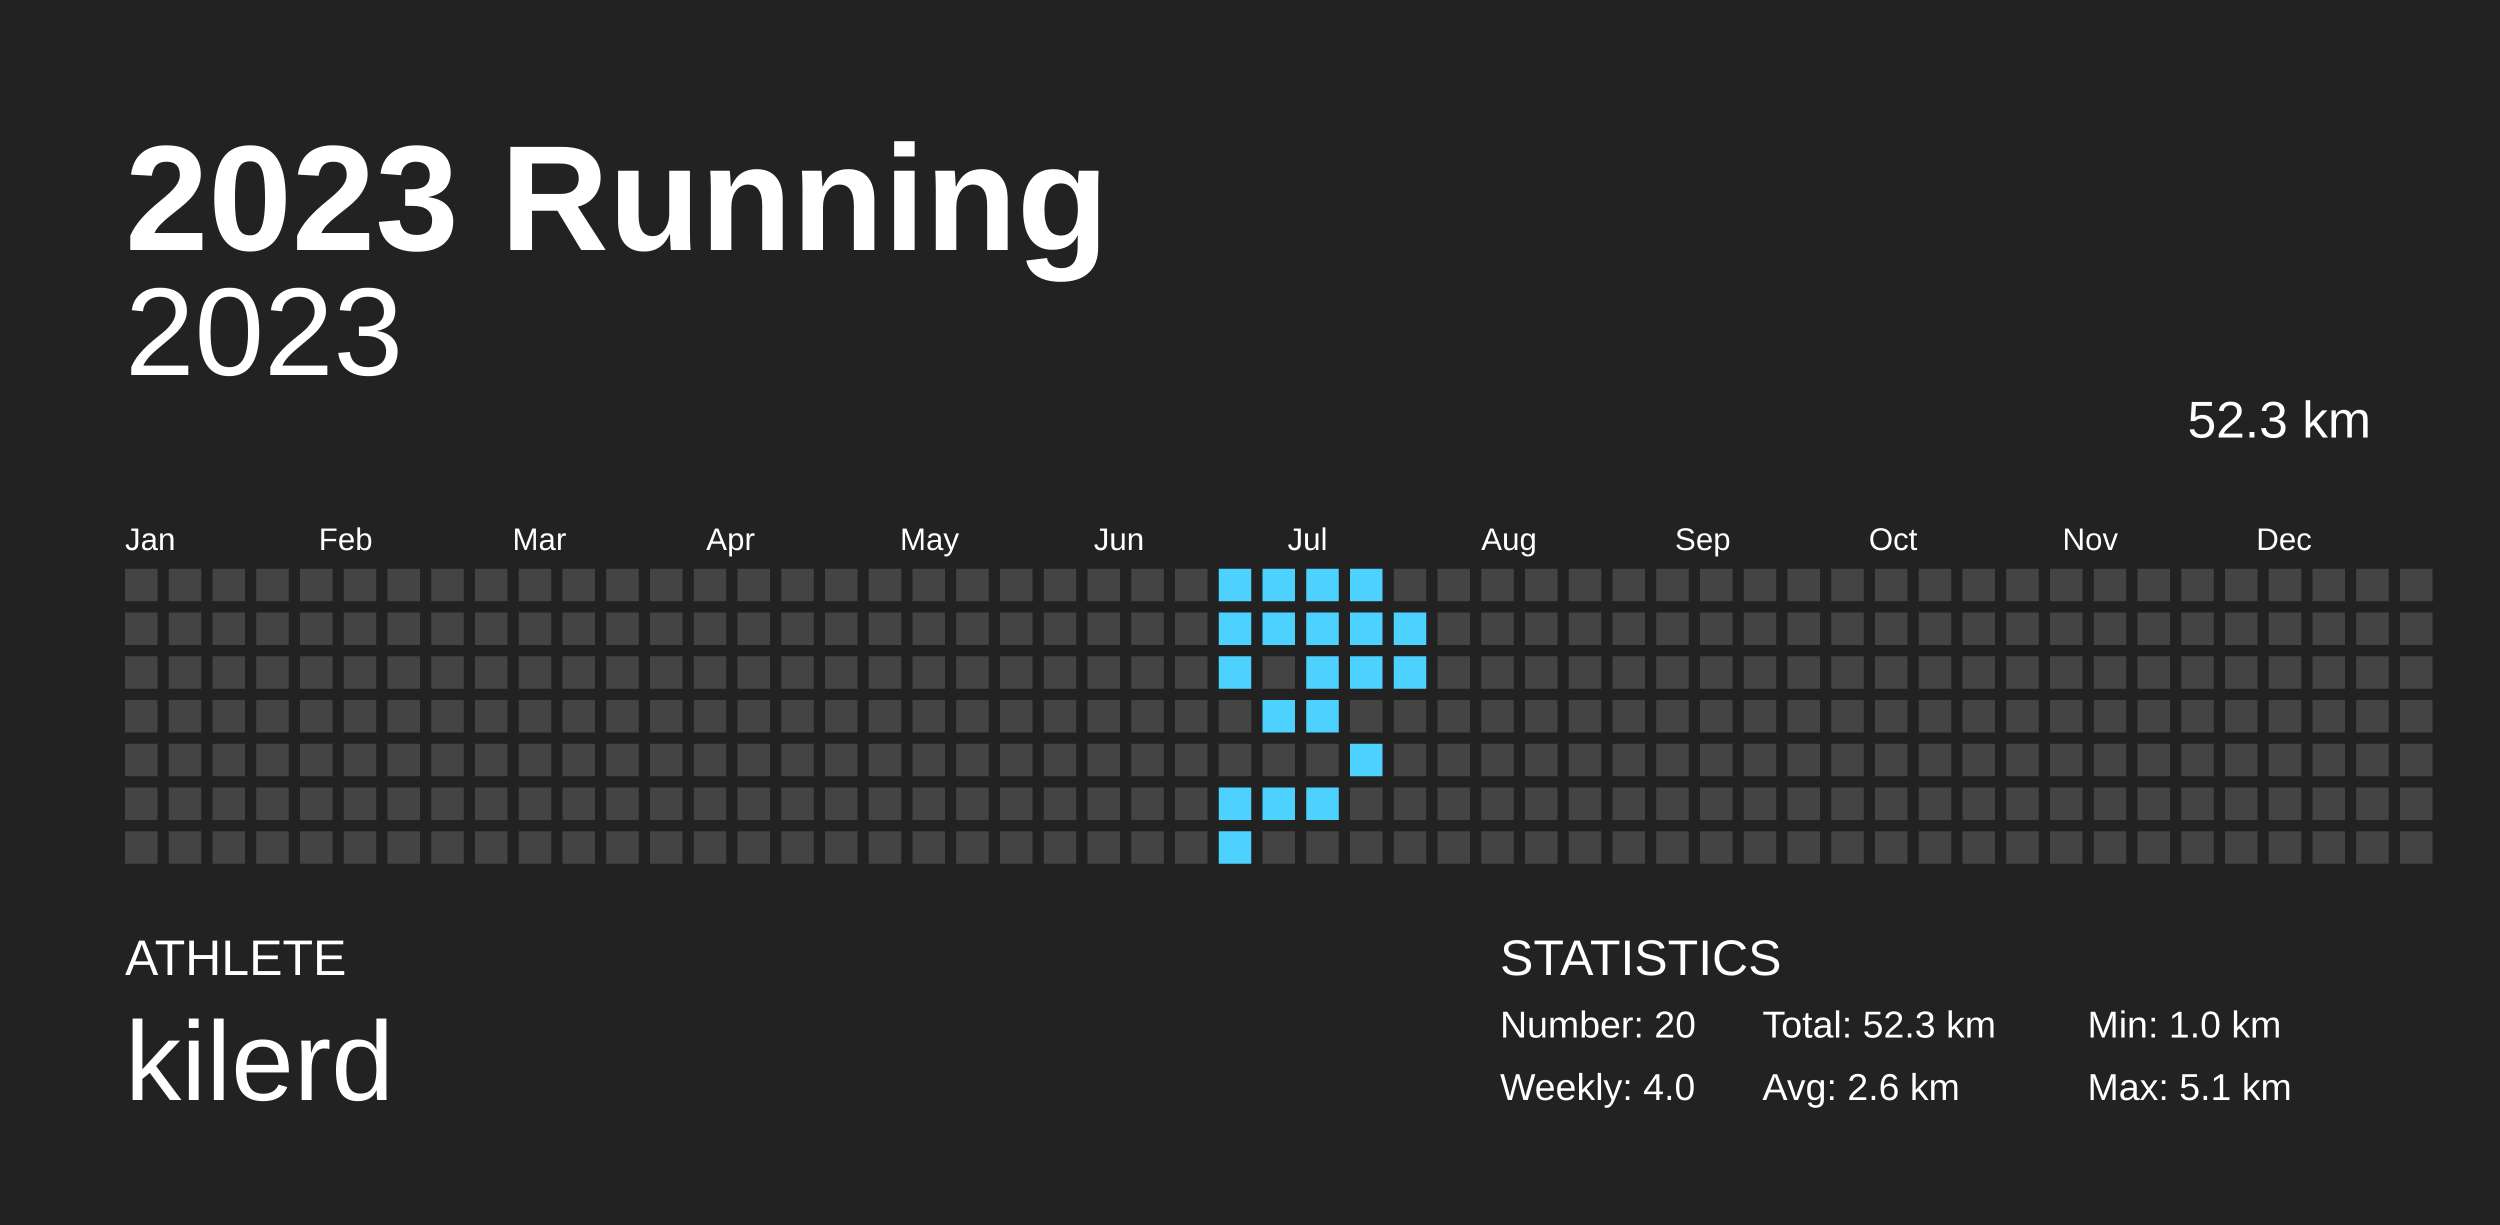
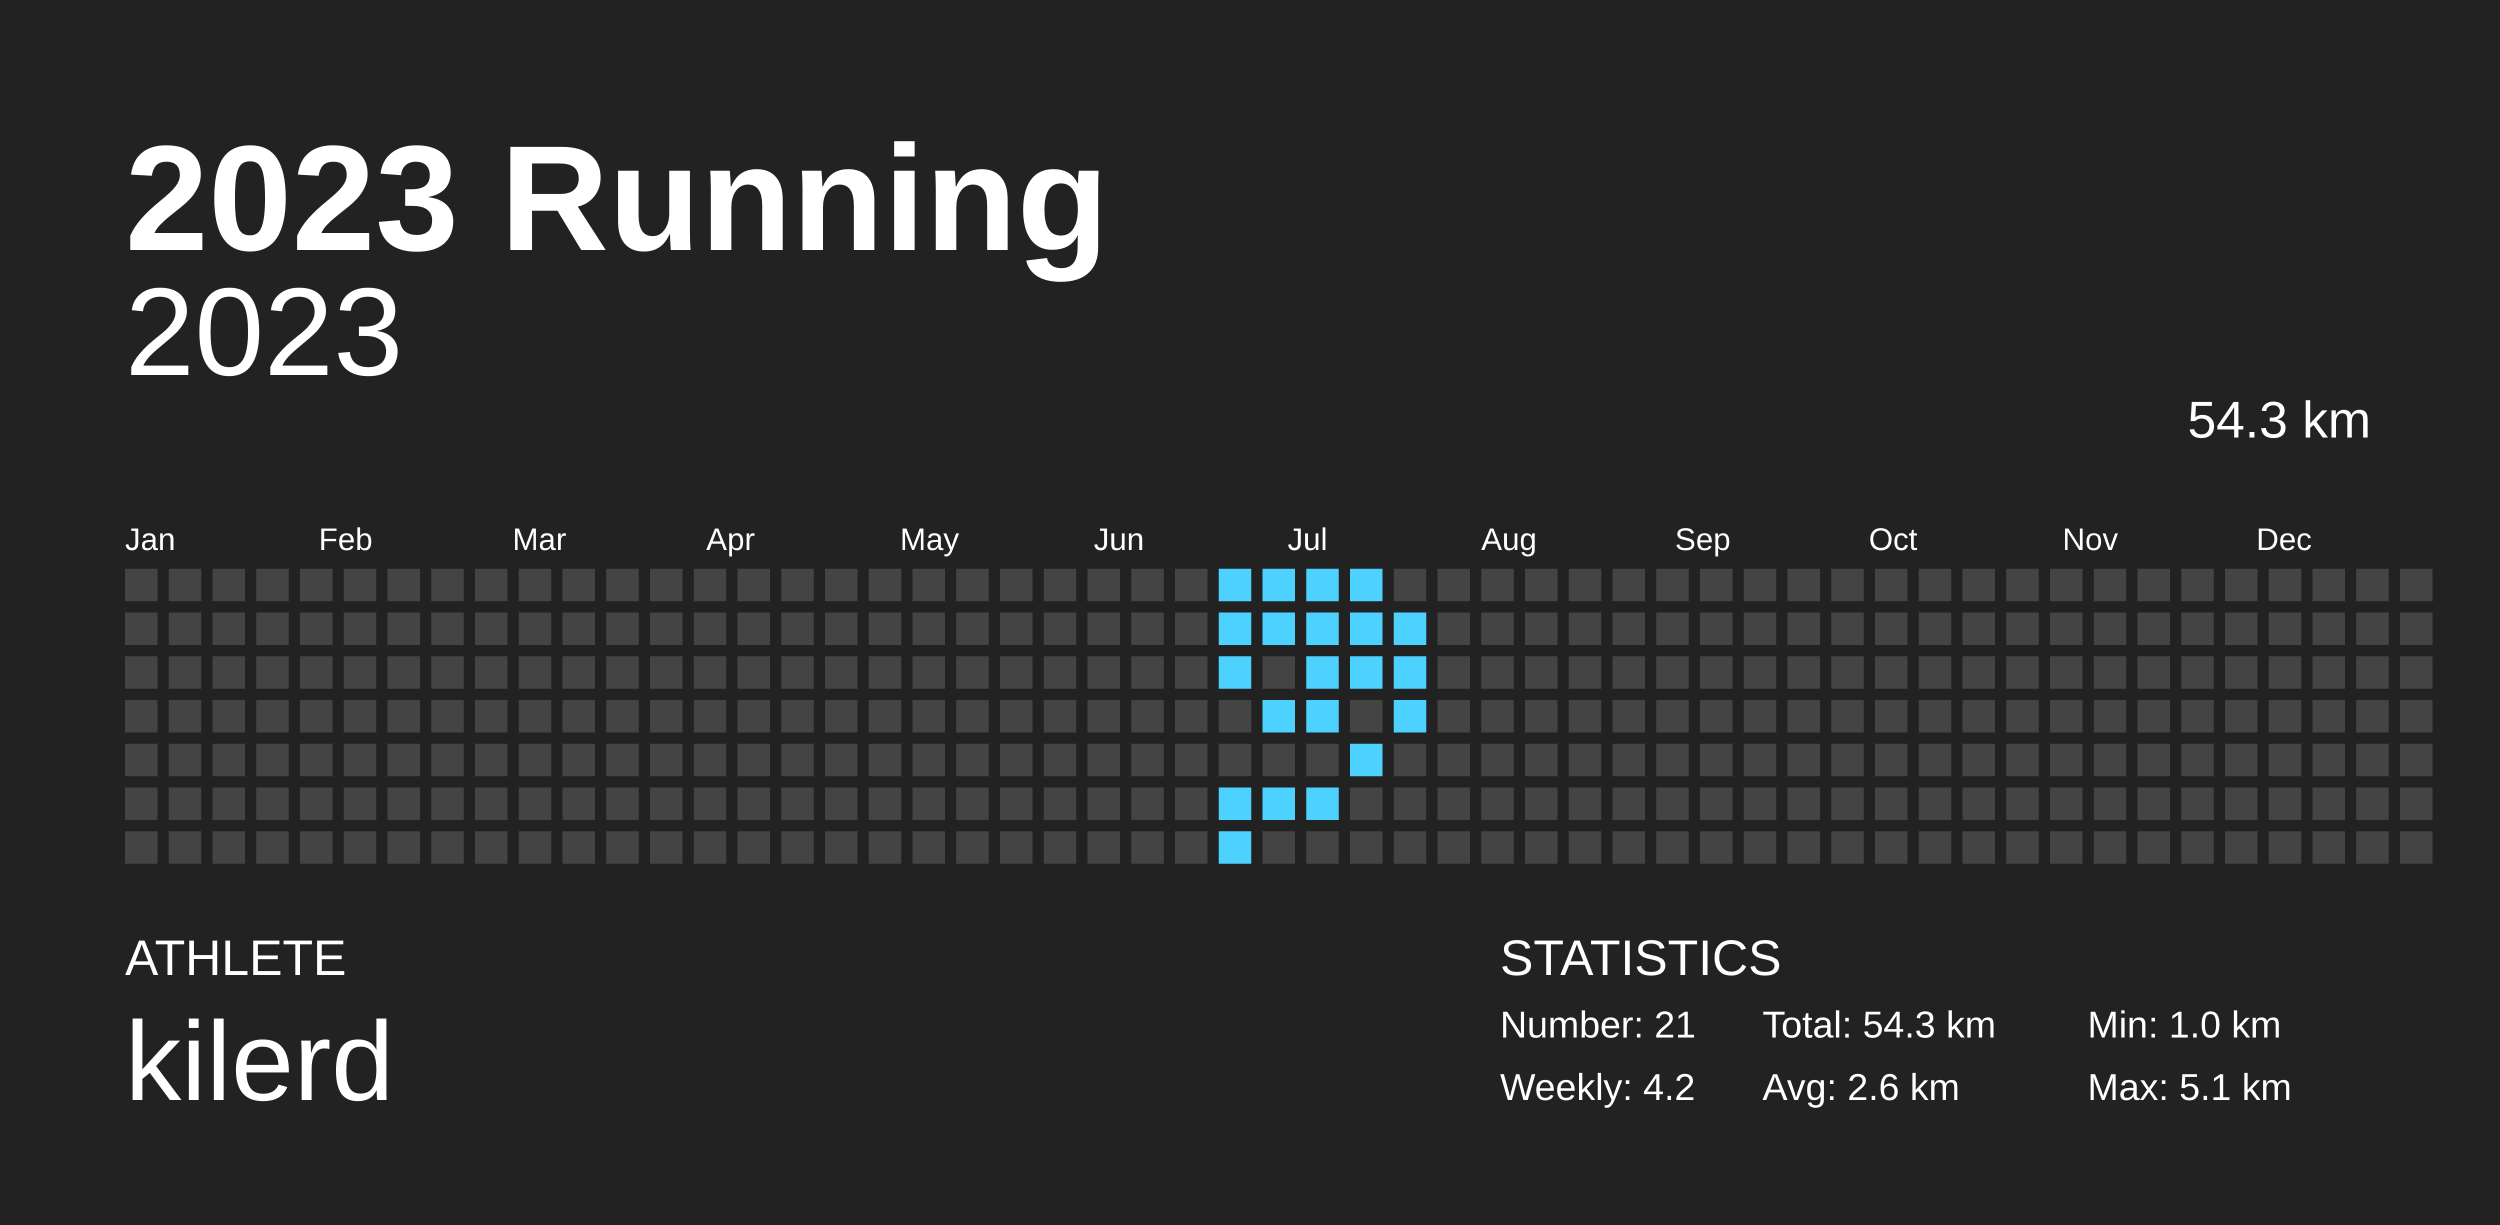
<svg xmlns="http://www.w3.org/2000/svg" baseProfile="full" height="98mm" version="1.1" viewBox="0,0,200,98" width="200mm">
  <defs />
  <rect fill="#222222" height="98" width="200" x="0" y="0" />
  <text fill="#FFFFFF" style="font-size:12px; font-family:Arial; font-weight:bold;" x="10" y="20">2023 Running</text>
  <text fill="#FFFFFF" style="font-size:4px; font-family:Arial" x="10" y="78">ATHLETE</text>
  <text fill="#FFFFFF" style="font-size:9px; font-family:Arial" x="10" y="88">kilerd</text>
  <text fill="#FFFFFF" style="font-size:4px; font-family:Arial" x="120" y="78">STATISTICS</text>
-   <text fill="#FFFFFF" style="font-size:3px; font-family:Arial" x="120" y="83">Number: 20</text>
-   <text fill="#FFFFFF" style="font-size:3px; font-family:Arial" x="120" y="88">Weekly: 4.0</text>
-   <text fill="#FFFFFF" style="font-size:3px; font-family:Arial" x="141" y="83">Total: 52.3 km</text>
+   <text fill="#FFFFFF" style="font-size:3px; font-family:Arial" x="120" y="83">Number: 21</text>
+   <text fill="#FFFFFF" style="font-size:3px; font-family:Arial" x="120" y="88">Weekly: 4.2</text>
+   <text fill="#FFFFFF" style="font-size:3px; font-family:Arial" x="141" y="83">Total: 54.3 km</text>
  <text fill="#FFFFFF" style="font-size:3px; font-family:Arial" x="141" y="88">Avg: 2.6 km</text>
  <text fill="#FFFFFF" style="font-size:3px; font-family:Arial" x="167" y="83">Min: 1.0 km</text>
  <text fill="#FFFFFF" style="font-size:3px; font-family:Arial" x="167" y="88">Max: 5.1 km</text>
  <text alignment-baseline="hanging" fill="#FFFFFF" style="font-size:10.0px; font-family:Arial;" x="10" y="30">2023</text>
-   <text alignment-baseline="hanging" fill="#FFFFFF" style="font-size:4.125px; font-family:Arial;" x="175" y="35">52.3 km</text>
+   <text alignment-baseline="hanging" fill="#FFFFFF" style="font-size:4.125px; font-family:Arial;" x="175" y="35">54.3 km</text>
  <text fill="#FFFFFF" style="font-size:2.5px; font-family:Arial" x="10.0" y="44">Jan</text>
  <text fill="#FFFFFF" style="font-size:2.5px; font-family:Arial" x="25.5" y="44">Feb</text>
  <text fill="#FFFFFF" style="font-size:2.5px; font-family:Arial" x="41.0" y="44">Mar</text>
  <text fill="#FFFFFF" style="font-size:2.5px; font-family:Arial" x="56.5" y="44">Apr</text>
  <text fill="#FFFFFF" style="font-size:2.5px; font-family:Arial" x="72.0" y="44">May</text>
  <text fill="#FFFFFF" style="font-size:2.5px; font-family:Arial" x="87.5" y="44">Jun</text>
  <text fill="#FFFFFF" style="font-size:2.5px; font-family:Arial" x="103.0" y="44">Jul</text>
  <text fill="#FFFFFF" style="font-size:2.5px; font-family:Arial" x="118.5" y="44">Aug</text>
  <text fill="#FFFFFF" style="font-size:2.5px; font-family:Arial" x="134.0" y="44">Sep</text>
  <text fill="#FFFFFF" style="font-size:2.5px; font-family:Arial" x="149.5" y="44">Oct</text>
  <text fill="#FFFFFF" style="font-size:2.5px; font-family:Arial" x="165.0" y="44">Nov</text>
  <text fill="#FFFFFF" style="font-size:2.5px; font-family:Arial" x="180.5" y="44">Dec</text>
  <rect fill="#444444" height="2.6" width="2.6" x="10.0" y="45.5" />
  <rect fill="#444444" height="2.6" width="2.6" x="10.0" y="49.0" />
  <rect fill="#444444" height="2.6" width="2.6" x="10.0" y="52.5" />
  <rect fill="#444444" height="2.6" width="2.6" x="10.0" y="56.0" />
  <rect fill="#444444" height="2.6" width="2.6" x="10.0" y="59.5" />
  <rect fill="#444444" height="2.6" width="2.6" x="10.0" y="63.0" />
  <rect fill="#444444" height="2.6" width="2.6" x="10.0" y="66.5" />
  <rect fill="#444444" height="2.6" width="2.6" x="13.5" y="45.5" />
  <rect fill="#444444" height="2.6" width="2.6" x="13.5" y="49.0" />
  <rect fill="#444444" height="2.6" width="2.6" x="13.5" y="52.5" />
  <rect fill="#444444" height="2.6" width="2.6" x="13.5" y="56.0" />
  <rect fill="#444444" height="2.6" width="2.6" x="13.5" y="59.5" />
  <rect fill="#444444" height="2.6" width="2.6" x="13.5" y="63.0" />
  <rect fill="#444444" height="2.6" width="2.6" x="13.5" y="66.5" />
  <rect fill="#444444" height="2.6" width="2.6" x="17.0" y="45.5" />
  <rect fill="#444444" height="2.6" width="2.6" x="17.0" y="49.0" />
  <rect fill="#444444" height="2.6" width="2.6" x="17.0" y="52.5" />
  <rect fill="#444444" height="2.6" width="2.6" x="17.0" y="56.0" />
  <rect fill="#444444" height="2.6" width="2.6" x="17.0" y="59.5" />
  <rect fill="#444444" height="2.6" width="2.6" x="17.0" y="63.0" />
  <rect fill="#444444" height="2.6" width="2.6" x="17.0" y="66.5" />
  <rect fill="#444444" height="2.6" width="2.6" x="20.5" y="45.5" />
  <rect fill="#444444" height="2.6" width="2.6" x="20.5" y="49.0" />
  <rect fill="#444444" height="2.6" width="2.6" x="20.5" y="52.5" />
  <rect fill="#444444" height="2.6" width="2.6" x="20.5" y="56.0" />
  <rect fill="#444444" height="2.6" width="2.6" x="20.5" y="59.5" />
  <rect fill="#444444" height="2.6" width="2.6" x="20.5" y="63.0" />
  <rect fill="#444444" height="2.6" width="2.6" x="20.5" y="66.5" />
  <rect fill="#444444" height="2.6" width="2.6" x="24.0" y="45.5" />
  <rect fill="#444444" height="2.6" width="2.6" x="24.0" y="49.0" />
  <rect fill="#444444" height="2.6" width="2.6" x="24.0" y="52.5" />
  <rect fill="#444444" height="2.6" width="2.6" x="24.0" y="56.0" />
  <rect fill="#444444" height="2.6" width="2.6" x="24.0" y="59.5" />
  <rect fill="#444444" height="2.6" width="2.6" x="24.0" y="63.0" />
  <rect fill="#444444" height="2.6" width="2.6" x="24.0" y="66.5" />
  <rect fill="#444444" height="2.6" width="2.6" x="27.5" y="45.5" />
  <rect fill="#444444" height="2.6" width="2.6" x="27.5" y="49.0" />
  <rect fill="#444444" height="2.6" width="2.6" x="27.5" y="52.5" />
  <rect fill="#444444" height="2.6" width="2.6" x="27.5" y="56.0" />
  <rect fill="#444444" height="2.6" width="2.6" x="27.5" y="59.5" />
  <rect fill="#444444" height="2.6" width="2.6" x="27.5" y="63.0" />
  <rect fill="#444444" height="2.6" width="2.6" x="27.5" y="66.5" />
  <rect fill="#444444" height="2.6" width="2.6" x="31.0" y="45.5" />
  <rect fill="#444444" height="2.6" width="2.6" x="31.0" y="49.0" />
  <rect fill="#444444" height="2.6" width="2.6" x="31.0" y="52.5" />
  <rect fill="#444444" height="2.6" width="2.6" x="31.0" y="56.0" />
  <rect fill="#444444" height="2.6" width="2.6" x="31.0" y="59.5" />
  <rect fill="#444444" height="2.6" width="2.6" x="31.0" y="63.0" />
  <rect fill="#444444" height="2.6" width="2.6" x="31.0" y="66.5" />
  <rect fill="#444444" height="2.6" width="2.6" x="34.5" y="45.5" />
  <rect fill="#444444" height="2.6" width="2.6" x="34.5" y="49.0" />
  <rect fill="#444444" height="2.6" width="2.6" x="34.5" y="52.5" />
  <rect fill="#444444" height="2.6" width="2.6" x="34.5" y="56.0" />
  <rect fill="#444444" height="2.6" width="2.6" x="34.5" y="59.5" />
  <rect fill="#444444" height="2.6" width="2.6" x="34.5" y="63.0" />
  <rect fill="#444444" height="2.6" width="2.6" x="34.5" y="66.5" />
  <rect fill="#444444" height="2.6" width="2.6" x="38.0" y="45.5" />
  <rect fill="#444444" height="2.6" width="2.6" x="38.0" y="49.0" />
  <rect fill="#444444" height="2.6" width="2.6" x="38.0" y="52.5" />
  <rect fill="#444444" height="2.6" width="2.6" x="38.0" y="56.0" />
  <rect fill="#444444" height="2.6" width="2.6" x="38.0" y="59.5" />
  <rect fill="#444444" height="2.6" width="2.6" x="38.0" y="63.0" />
  <rect fill="#444444" height="2.6" width="2.6" x="38.0" y="66.5" />
  <rect fill="#444444" height="2.6" width="2.6" x="41.5" y="45.5" />
  <rect fill="#444444" height="2.6" width="2.6" x="41.5" y="49.0" />
  <rect fill="#444444" height="2.6" width="2.6" x="41.5" y="52.5" />
  <rect fill="#444444" height="2.6" width="2.6" x="41.5" y="56.0" />
  <rect fill="#444444" height="2.6" width="2.6" x="41.5" y="59.5" />
  <rect fill="#444444" height="2.6" width="2.6" x="41.5" y="63.0" />
  <rect fill="#444444" height="2.6" width="2.6" x="41.5" y="66.5" />
  <rect fill="#444444" height="2.6" width="2.6" x="45.0" y="45.5" />
  <rect fill="#444444" height="2.6" width="2.6" x="45.0" y="49.0" />
  <rect fill="#444444" height="2.6" width="2.6" x="45.0" y="52.5" />
  <rect fill="#444444" height="2.6" width="2.6" x="45.0" y="56.0" />
  <rect fill="#444444" height="2.6" width="2.6" x="45.0" y="59.5" />
  <rect fill="#444444" height="2.6" width="2.6" x="45.0" y="63.0" />
  <rect fill="#444444" height="2.6" width="2.6" x="45.0" y="66.5" />
  <rect fill="#444444" height="2.6" width="2.6" x="48.5" y="45.5" />
  <rect fill="#444444" height="2.6" width="2.6" x="48.5" y="49.0" />
  <rect fill="#444444" height="2.6" width="2.6" x="48.5" y="52.5" />
  <rect fill="#444444" height="2.6" width="2.6" x="48.5" y="56.0" />
  <rect fill="#444444" height="2.6" width="2.6" x="48.5" y="59.5" />
  <rect fill="#444444" height="2.6" width="2.6" x="48.5" y="63.0" />
  <rect fill="#444444" height="2.6" width="2.6" x="48.5" y="66.5" />
  <rect fill="#444444" height="2.6" width="2.6" x="52.0" y="45.5" />
  <rect fill="#444444" height="2.6" width="2.6" x="52.0" y="49.0" />
  <rect fill="#444444" height="2.6" width="2.6" x="52.0" y="52.5" />
  <rect fill="#444444" height="2.6" width="2.6" x="52.0" y="56.0" />
  <rect fill="#444444" height="2.6" width="2.6" x="52.0" y="59.5" />
  <rect fill="#444444" height="2.6" width="2.6" x="52.0" y="63.0" />
  <rect fill="#444444" height="2.6" width="2.6" x="52.0" y="66.5" />
  <rect fill="#444444" height="2.6" width="2.6" x="55.5" y="45.5" />
  <rect fill="#444444" height="2.6" width="2.6" x="55.5" y="49.0" />
  <rect fill="#444444" height="2.6" width="2.6" x="55.5" y="52.5" />
  <rect fill="#444444" height="2.6" width="2.6" x="55.5" y="56.0" />
  <rect fill="#444444" height="2.6" width="2.6" x="55.5" y="59.5" />
  <rect fill="#444444" height="2.6" width="2.6" x="55.5" y="63.0" />
  <rect fill="#444444" height="2.6" width="2.6" x="55.5" y="66.5" />
  <rect fill="#444444" height="2.6" width="2.6" x="59.0" y="45.5" />
  <rect fill="#444444" height="2.6" width="2.6" x="59.0" y="49.0" />
  <rect fill="#444444" height="2.6" width="2.6" x="59.0" y="52.5" />
  <rect fill="#444444" height="2.6" width="2.6" x="59.0" y="56.0" />
  <rect fill="#444444" height="2.6" width="2.6" x="59.0" y="59.5" />
  <rect fill="#444444" height="2.6" width="2.6" x="59.0" y="63.0" />
  <rect fill="#444444" height="2.6" width="2.6" x="59.0" y="66.5" />
  <rect fill="#444444" height="2.6" width="2.6" x="62.5" y="45.5" />
  <rect fill="#444444" height="2.6" width="2.6" x="62.5" y="49.0" />
  <rect fill="#444444" height="2.6" width="2.6" x="62.5" y="52.5" />
  <rect fill="#444444" height="2.6" width="2.6" x="62.5" y="56.0" />
  <rect fill="#444444" height="2.6" width="2.6" x="62.5" y="59.5" />
  <rect fill="#444444" height="2.6" width="2.6" x="62.5" y="63.0" />
  <rect fill="#444444" height="2.6" width="2.6" x="62.5" y="66.5" />
  <rect fill="#444444" height="2.6" width="2.6" x="66.0" y="45.5" />
  <rect fill="#444444" height="2.6" width="2.6" x="66.0" y="49.0" />
  <rect fill="#444444" height="2.6" width="2.6" x="66.0" y="52.5" />
  <rect fill="#444444" height="2.6" width="2.6" x="66.0" y="56.0" />
  <rect fill="#444444" height="2.6" width="2.6" x="66.0" y="59.5" />
  <rect fill="#444444" height="2.6" width="2.6" x="66.0" y="63.0" />
  <rect fill="#444444" height="2.6" width="2.6" x="66.0" y="66.5" />
  <rect fill="#444444" height="2.6" width="2.6" x="69.5" y="45.5" />
  <rect fill="#444444" height="2.6" width="2.6" x="69.5" y="49.0" />
  <rect fill="#444444" height="2.6" width="2.6" x="69.5" y="52.5" />
  <rect fill="#444444" height="2.6" width="2.6" x="69.5" y="56.0" />
  <rect fill="#444444" height="2.6" width="2.6" x="69.5" y="59.5" />
  <rect fill="#444444" height="2.6" width="2.6" x="69.5" y="63.0" />
  <rect fill="#444444" height="2.6" width="2.6" x="69.5" y="66.5" />
  <rect fill="#444444" height="2.6" width="2.6" x="73.0" y="45.5" />
  <rect fill="#444444" height="2.6" width="2.6" x="73.0" y="49.0" />
  <rect fill="#444444" height="2.6" width="2.6" x="73.0" y="52.5" />
  <rect fill="#444444" height="2.6" width="2.6" x="73.0" y="56.0" />
  <rect fill="#444444" height="2.6" width="2.6" x="73.0" y="59.5" />
  <rect fill="#444444" height="2.6" width="2.6" x="73.0" y="63.0" />
  <rect fill="#444444" height="2.6" width="2.6" x="73.0" y="66.5" />
  <rect fill="#444444" height="2.6" width="2.6" x="76.5" y="45.5" />
  <rect fill="#444444" height="2.6" width="2.6" x="76.5" y="49.0" />
  <rect fill="#444444" height="2.6" width="2.6" x="76.5" y="52.5" />
  <rect fill="#444444" height="2.6" width="2.6" x="76.5" y="56.0" />
  <rect fill="#444444" height="2.6" width="2.6" x="76.5" y="59.5" />
  <rect fill="#444444" height="2.6" width="2.6" x="76.5" y="63.0" />
  <rect fill="#444444" height="2.6" width="2.6" x="76.5" y="66.5" />
  <rect fill="#444444" height="2.6" width="2.6" x="80.0" y="45.5" />
  <rect fill="#444444" height="2.6" width="2.6" x="80.0" y="49.0" />
  <rect fill="#444444" height="2.6" width="2.6" x="80.0" y="52.5" />
  <rect fill="#444444" height="2.6" width="2.6" x="80.0" y="56.0" />
  <rect fill="#444444" height="2.6" width="2.6" x="80.0" y="59.5" />
  <rect fill="#444444" height="2.6" width="2.6" x="80.0" y="63.0" />
  <rect fill="#444444" height="2.6" width="2.6" x="80.0" y="66.5" />
  <rect fill="#444444" height="2.6" width="2.6" x="83.5" y="45.5" />
  <rect fill="#444444" height="2.6" width="2.6" x="83.5" y="49.0" />
  <rect fill="#444444" height="2.6" width="2.6" x="83.5" y="52.5" />
  <rect fill="#444444" height="2.6" width="2.6" x="83.5" y="56.0" />
  <rect fill="#444444" height="2.6" width="2.6" x="83.5" y="59.5" />
  <rect fill="#444444" height="2.6" width="2.6" x="83.5" y="63.0" />
  <rect fill="#444444" height="2.6" width="2.6" x="83.5" y="66.5" />
  <rect fill="#444444" height="2.6" width="2.6" x="87.0" y="45.5" />
  <rect fill="#444444" height="2.6" width="2.6" x="87.0" y="49.0" />
  <rect fill="#444444" height="2.6" width="2.6" x="87.0" y="52.5" />
  <rect fill="#444444" height="2.6" width="2.6" x="87.0" y="56.0" />
  <rect fill="#444444" height="2.6" width="2.6" x="87.0" y="59.5" />
  <rect fill="#444444" height="2.6" width="2.6" x="87.0" y="63.0" />
  <rect fill="#444444" height="2.6" width="2.6" x="87.0" y="66.5" />
  <rect fill="#444444" height="2.6" width="2.6" x="90.5" y="45.5" />
  <rect fill="#444444" height="2.6" width="2.6" x="90.5" y="49.0" />
  <rect fill="#444444" height="2.6" width="2.6" x="90.5" y="52.5" />
  <rect fill="#444444" height="2.6" width="2.6" x="90.5" y="56.0" />
  <rect fill="#444444" height="2.6" width="2.6" x="90.5" y="59.5" />
  <rect fill="#444444" height="2.6" width="2.6" x="90.5" y="63.0" />
  <rect fill="#444444" height="2.6" width="2.6" x="90.5" y="66.5" />
  <rect fill="#444444" height="2.6" width="2.6" x="94.0" y="45.5" />
  <rect fill="#444444" height="2.6" width="2.6" x="94.0" y="49.0" />
  <rect fill="#444444" height="2.6" width="2.6" x="94.0" y="52.5" />
  <rect fill="#444444" height="2.6" width="2.6" x="94.0" y="56.0" />
  <rect fill="#444444" height="2.6" width="2.6" x="94.0" y="59.5" />
  <rect fill="#444444" height="2.6" width="2.6" x="94.0" y="63.0" />
  <rect fill="#444444" height="2.6" width="2.6" x="94.0" y="66.5" />
  <rect fill="#4dd2ff" height="2.6" width="2.6" x="97.5" y="45.5" />
  <rect fill="#4dd2ff" height="2.6" width="2.6" x="97.5" y="49.0" />
  <rect fill="#4dd2ff" height="2.6" width="2.6" x="97.5" y="52.5" />
  <rect fill="#444444" height="2.6" width="2.6" x="97.5" y="56.0" />
  <rect fill="#444444" height="2.6" width="2.6" x="97.5" y="59.5" />
  <rect fill="#4dd2ff" height="2.6" width="2.6" x="97.5" y="63.0" />
  <rect fill="#4dd2ff" height="2.6" width="2.6" x="97.5" y="66.5" />
  <rect fill="#4dd2ff" height="2.6" width="2.6" x="101.0" y="45.5" />
  <rect fill="#4dd2ff" height="2.6" width="2.6" x="101.0" y="49.0" />
  <rect fill="#444444" height="2.6" width="2.6" x="101.0" y="52.5" />
  <rect fill="#4dd2ff" height="2.6" width="2.6" x="101.0" y="56.0" />
  <rect fill="#444444" height="2.6" width="2.6" x="101.0" y="59.5" />
  <rect fill="#4dd2ff" height="2.6" width="2.6" x="101.0" y="63.0" />
  <rect fill="#444444" height="2.6" width="2.6" x="101.0" y="66.5" />
  <rect fill="#4dd2ff" height="2.6" width="2.6" x="104.5" y="45.5" />
  <rect fill="#4dd2ff" height="2.6" width="2.6" x="104.5" y="49.0" />
  <rect fill="#4dd2ff" height="2.6" width="2.6" x="104.5" y="52.5" />
  <rect fill="#4dd2ff" height="2.6" width="2.6" x="104.5" y="56.0" />
  <rect fill="#444444" height="2.6" width="2.6" x="104.5" y="59.5" />
  <rect fill="#4dd2ff" height="2.6" width="2.6" x="104.5" y="63.0" />
  <rect fill="#444444" height="2.6" width="2.6" x="104.5" y="66.5" />
  <rect fill="#4dd2ff" height="2.6" width="2.6" x="108.0" y="45.5" />
  <rect fill="#4dd2ff" height="2.6" width="2.6" x="108.0" y="49.0" />
  <rect fill="#4dd2ff" height="2.6" width="2.6" x="108.0" y="52.5" />
  <rect fill="#444444" height="2.6" width="2.6" x="108.0" y="56.0" />
  <rect fill="#4dd2ff" height="2.6" width="2.6" x="108.0" y="59.5" />
  <rect fill="#444444" height="2.6" width="2.6" x="108.0" y="63.0" />
  <rect fill="#444444" height="2.6" width="2.6" x="108.0" y="66.5" />
  <rect fill="#444444" height="2.6" width="2.6" x="111.5" y="45.5" />
  <rect fill="#4dd2ff" height="2.6" width="2.6" x="111.5" y="49.0" />
  <rect fill="#4dd2ff" height="2.6" width="2.6" x="111.5" y="52.5" />
-   <rect fill="#444444" height="2.6" width="2.6" x="111.5" y="56.0" />
+   <rect fill="#4dd2ff" height="2.6" width="2.6" x="111.5" y="56.0" />
  <rect fill="#444444" height="2.6" width="2.6" x="111.5" y="59.5" />
  <rect fill="#444444" height="2.6" width="2.6" x="111.5" y="63.0" />
  <rect fill="#444444" height="2.6" width="2.6" x="111.5" y="66.5" />
  <rect fill="#444444" height="2.6" width="2.6" x="115.0" y="45.5" />
  <rect fill="#444444" height="2.6" width="2.6" x="115.0" y="49.0" />
  <rect fill="#444444" height="2.6" width="2.6" x="115.0" y="52.5" />
  <rect fill="#444444" height="2.6" width="2.6" x="115.0" y="56.0" />
  <rect fill="#444444" height="2.6" width="2.6" x="115.0" y="59.5" />
  <rect fill="#444444" height="2.6" width="2.6" x="115.0" y="63.0" />
  <rect fill="#444444" height="2.6" width="2.6" x="115.0" y="66.5" />
  <rect fill="#444444" height="2.6" width="2.6" x="118.5" y="45.5" />
  <rect fill="#444444" height="2.6" width="2.6" x="118.5" y="49.0" />
  <rect fill="#444444" height="2.6" width="2.6" x="118.5" y="52.5" />
  <rect fill="#444444" height="2.6" width="2.6" x="118.5" y="56.0" />
  <rect fill="#444444" height="2.6" width="2.6" x="118.5" y="59.5" />
  <rect fill="#444444" height="2.6" width="2.6" x="118.5" y="63.0" />
  <rect fill="#444444" height="2.6" width="2.6" x="118.5" y="66.5" />
  <rect fill="#444444" height="2.6" width="2.6" x="122.0" y="45.5" />
  <rect fill="#444444" height="2.6" width="2.6" x="122.0" y="49.0" />
  <rect fill="#444444" height="2.6" width="2.6" x="122.0" y="52.5" />
  <rect fill="#444444" height="2.6" width="2.6" x="122.0" y="56.0" />
  <rect fill="#444444" height="2.6" width="2.6" x="122.0" y="59.5" />
  <rect fill="#444444" height="2.6" width="2.6" x="122.0" y="63.0" />
  <rect fill="#444444" height="2.6" width="2.6" x="122.0" y="66.5" />
  <rect fill="#444444" height="2.6" width="2.6" x="125.5" y="45.5" />
  <rect fill="#444444" height="2.6" width="2.6" x="125.5" y="49.0" />
  <rect fill="#444444" height="2.6" width="2.6" x="125.5" y="52.5" />
  <rect fill="#444444" height="2.6" width="2.6" x="125.5" y="56.0" />
  <rect fill="#444444" height="2.6" width="2.6" x="125.5" y="59.5" />
  <rect fill="#444444" height="2.6" width="2.6" x="125.5" y="63.0" />
  <rect fill="#444444" height="2.6" width="2.6" x="125.5" y="66.5" />
  <rect fill="#444444" height="2.6" width="2.6" x="129.0" y="45.5" />
  <rect fill="#444444" height="2.6" width="2.6" x="129.0" y="49.0" />
  <rect fill="#444444" height="2.6" width="2.6" x="129.0" y="52.5" />
  <rect fill="#444444" height="2.6" width="2.6" x="129.0" y="56.0" />
  <rect fill="#444444" height="2.6" width="2.6" x="129.0" y="59.5" />
  <rect fill="#444444" height="2.6" width="2.6" x="129.0" y="63.0" />
  <rect fill="#444444" height="2.6" width="2.6" x="129.0" y="66.5" />
  <rect fill="#444444" height="2.6" width="2.6" x="132.5" y="45.5" />
  <rect fill="#444444" height="2.6" width="2.6" x="132.5" y="49.0" />
  <rect fill="#444444" height="2.6" width="2.6" x="132.5" y="52.5" />
  <rect fill="#444444" height="2.6" width="2.6" x="132.5" y="56.0" />
  <rect fill="#444444" height="2.6" width="2.6" x="132.5" y="59.5" />
  <rect fill="#444444" height="2.6" width="2.6" x="132.5" y="63.0" />
  <rect fill="#444444" height="2.6" width="2.6" x="132.5" y="66.5" />
  <rect fill="#444444" height="2.6" width="2.6" x="136.0" y="45.5" />
  <rect fill="#444444" height="2.6" width="2.6" x="136.0" y="49.0" />
  <rect fill="#444444" height="2.6" width="2.6" x="136.0" y="52.5" />
  <rect fill="#444444" height="2.6" width="2.6" x="136.0" y="56.0" />
  <rect fill="#444444" height="2.6" width="2.6" x="136.0" y="59.5" />
  <rect fill="#444444" height="2.6" width="2.6" x="136.0" y="63.0" />
  <rect fill="#444444" height="2.6" width="2.6" x="136.0" y="66.5" />
  <rect fill="#444444" height="2.6" width="2.6" x="139.5" y="45.5" />
  <rect fill="#444444" height="2.6" width="2.6" x="139.5" y="49.0" />
  <rect fill="#444444" height="2.6" width="2.6" x="139.5" y="52.5" />
  <rect fill="#444444" height="2.6" width="2.6" x="139.5" y="56.0" />
  <rect fill="#444444" height="2.6" width="2.6" x="139.5" y="59.5" />
  <rect fill="#444444" height="2.6" width="2.6" x="139.5" y="63.0" />
  <rect fill="#444444" height="2.6" width="2.6" x="139.5" y="66.5" />
  <rect fill="#444444" height="2.6" width="2.6" x="143.0" y="45.5" />
  <rect fill="#444444" height="2.6" width="2.6" x="143.0" y="49.0" />
  <rect fill="#444444" height="2.6" width="2.6" x="143.0" y="52.5" />
  <rect fill="#444444" height="2.6" width="2.6" x="143.0" y="56.0" />
  <rect fill="#444444" height="2.6" width="2.6" x="143.0" y="59.5" />
  <rect fill="#444444" height="2.6" width="2.6" x="143.0" y="63.0" />
  <rect fill="#444444" height="2.6" width="2.6" x="143.0" y="66.5" />
  <rect fill="#444444" height="2.6" width="2.6" x="146.5" y="45.5" />
  <rect fill="#444444" height="2.6" width="2.6" x="146.5" y="49.0" />
  <rect fill="#444444" height="2.6" width="2.6" x="146.5" y="52.5" />
  <rect fill="#444444" height="2.6" width="2.6" x="146.5" y="56.0" />
  <rect fill="#444444" height="2.6" width="2.6" x="146.5" y="59.5" />
  <rect fill="#444444" height="2.6" width="2.6" x="146.5" y="63.0" />
  <rect fill="#444444" height="2.6" width="2.6" x="146.5" y="66.5" />
  <rect fill="#444444" height="2.6" width="2.6" x="150.0" y="45.5" />
  <rect fill="#444444" height="2.6" width="2.6" x="150.0" y="49.0" />
  <rect fill="#444444" height="2.6" width="2.6" x="150.0" y="52.5" />
  <rect fill="#444444" height="2.6" width="2.6" x="150.0" y="56.0" />
  <rect fill="#444444" height="2.6" width="2.6" x="150.0" y="59.5" />
  <rect fill="#444444" height="2.6" width="2.6" x="150.0" y="63.0" />
  <rect fill="#444444" height="2.6" width="2.6" x="150.0" y="66.5" />
  <rect fill="#444444" height="2.6" width="2.6" x="153.5" y="45.5" />
  <rect fill="#444444" height="2.6" width="2.6" x="153.5" y="49.0" />
  <rect fill="#444444" height="2.6" width="2.6" x="153.5" y="52.5" />
  <rect fill="#444444" height="2.6" width="2.6" x="153.5" y="56.0" />
  <rect fill="#444444" height="2.6" width="2.6" x="153.5" y="59.5" />
  <rect fill="#444444" height="2.6" width="2.6" x="153.5" y="63.0" />
  <rect fill="#444444" height="2.6" width="2.6" x="153.5" y="66.5" />
  <rect fill="#444444" height="2.6" width="2.6" x="157.0" y="45.5" />
  <rect fill="#444444" height="2.6" width="2.6" x="157.0" y="49.0" />
  <rect fill="#444444" height="2.6" width="2.6" x="157.0" y="52.5" />
  <rect fill="#444444" height="2.6" width="2.6" x="157.0" y="56.0" />
  <rect fill="#444444" height="2.6" width="2.6" x="157.0" y="59.5" />
  <rect fill="#444444" height="2.6" width="2.6" x="157.0" y="63.0" />
  <rect fill="#444444" height="2.6" width="2.6" x="157.0" y="66.5" />
  <rect fill="#444444" height="2.6" width="2.6" x="160.5" y="45.5" />
  <rect fill="#444444" height="2.6" width="2.6" x="160.5" y="49.0" />
  <rect fill="#444444" height="2.6" width="2.6" x="160.5" y="52.5" />
  <rect fill="#444444" height="2.6" width="2.6" x="160.5" y="56.0" />
  <rect fill="#444444" height="2.6" width="2.6" x="160.5" y="59.5" />
  <rect fill="#444444" height="2.6" width="2.6" x="160.5" y="63.0" />
  <rect fill="#444444" height="2.6" width="2.6" x="160.5" y="66.5" />
  <rect fill="#444444" height="2.6" width="2.6" x="164.0" y="45.5" />
  <rect fill="#444444" height="2.6" width="2.6" x="164.0" y="49.0" />
  <rect fill="#444444" height="2.6" width="2.6" x="164.0" y="52.5" />
  <rect fill="#444444" height="2.6" width="2.6" x="164.0" y="56.0" />
  <rect fill="#444444" height="2.6" width="2.6" x="164.0" y="59.5" />
  <rect fill="#444444" height="2.6" width="2.6" x="164.0" y="63.0" />
  <rect fill="#444444" height="2.6" width="2.6" x="164.0" y="66.5" />
  <rect fill="#444444" height="2.6" width="2.6" x="167.5" y="45.5" />
  <rect fill="#444444" height="2.6" width="2.6" x="167.5" y="49.0" />
  <rect fill="#444444" height="2.6" width="2.6" x="167.5" y="52.5" />
  <rect fill="#444444" height="2.6" width="2.6" x="167.5" y="56.0" />
  <rect fill="#444444" height="2.6" width="2.6" x="167.5" y="59.5" />
  <rect fill="#444444" height="2.6" width="2.6" x="167.5" y="63.0" />
  <rect fill="#444444" height="2.6" width="2.6" x="167.5" y="66.5" />
  <rect fill="#444444" height="2.6" width="2.6" x="171.0" y="45.5" />
  <rect fill="#444444" height="2.6" width="2.6" x="171.0" y="49.0" />
  <rect fill="#444444" height="2.6" width="2.6" x="171.0" y="52.5" />
  <rect fill="#444444" height="2.6" width="2.6" x="171.0" y="56.0" />
  <rect fill="#444444" height="2.6" width="2.6" x="171.0" y="59.5" />
  <rect fill="#444444" height="2.6" width="2.6" x="171.0" y="63.0" />
  <rect fill="#444444" height="2.6" width="2.6" x="171.0" y="66.5" />
  <rect fill="#444444" height="2.6" width="2.6" x="174.5" y="45.5" />
  <rect fill="#444444" height="2.6" width="2.6" x="174.5" y="49.0" />
  <rect fill="#444444" height="2.6" width="2.6" x="174.5" y="52.5" />
  <rect fill="#444444" height="2.6" width="2.6" x="174.5" y="56.0" />
  <rect fill="#444444" height="2.6" width="2.6" x="174.5" y="59.5" />
  <rect fill="#444444" height="2.6" width="2.6" x="174.5" y="63.0" />
  <rect fill="#444444" height="2.6" width="2.6" x="174.5" y="66.5" />
  <rect fill="#444444" height="2.6" width="2.6" x="178.0" y="45.5" />
  <rect fill="#444444" height="2.6" width="2.6" x="178.0" y="49.0" />
  <rect fill="#444444" height="2.6" width="2.6" x="178.0" y="52.5" />
  <rect fill="#444444" height="2.6" width="2.6" x="178.0" y="56.0" />
  <rect fill="#444444" height="2.6" width="2.6" x="178.0" y="59.5" />
  <rect fill="#444444" height="2.6" width="2.6" x="178.0" y="63.0" />
  <rect fill="#444444" height="2.6" width="2.6" x="178.0" y="66.5" />
  <rect fill="#444444" height="2.6" width="2.6" x="181.5" y="45.5" />
  <rect fill="#444444" height="2.6" width="2.6" x="181.5" y="49.0" />
  <rect fill="#444444" height="2.6" width="2.6" x="181.5" y="52.5" />
  <rect fill="#444444" height="2.6" width="2.6" x="181.5" y="56.0" />
  <rect fill="#444444" height="2.6" width="2.6" x="181.5" y="59.5" />
  <rect fill="#444444" height="2.6" width="2.6" x="181.5" y="63.0" />
  <rect fill="#444444" height="2.6" width="2.6" x="181.5" y="66.5" />
  <rect fill="#444444" height="2.6" width="2.6" x="185.0" y="45.5" />
  <rect fill="#444444" height="2.6" width="2.6" x="185.0" y="49.0" />
  <rect fill="#444444" height="2.6" width="2.6" x="185.0" y="52.5" />
  <rect fill="#444444" height="2.6" width="2.6" x="185.0" y="56.0" />
  <rect fill="#444444" height="2.6" width="2.6" x="185.0" y="59.5" />
  <rect fill="#444444" height="2.6" width="2.6" x="185.0" y="63.0" />
  <rect fill="#444444" height="2.6" width="2.6" x="185.0" y="66.5" />
  <rect fill="#444444" height="2.6" width="2.6" x="188.5" y="45.5" />
  <rect fill="#444444" height="2.6" width="2.6" x="188.5" y="49.0" />
  <rect fill="#444444" height="2.6" width="2.6" x="188.5" y="52.5" />
  <rect fill="#444444" height="2.6" width="2.6" x="188.5" y="56.0" />
  <rect fill="#444444" height="2.6" width="2.6" x="188.5" y="59.5" />
  <rect fill="#444444" height="2.6" width="2.6" x="188.5" y="63.0" />
  <rect fill="#444444" height="2.6" width="2.6" x="188.5" y="66.5" />
  <rect fill="#444444" height="2.6" width="2.6" x="192.0" y="45.5" />
  <rect fill="#444444" height="2.6" width="2.6" x="192.0" y="49.0" />
  <rect fill="#444444" height="2.6" width="2.6" x="192.0" y="52.5" />
  <rect fill="#444444" height="2.6" width="2.6" x="192.0" y="56.0" />
  <rect fill="#444444" height="2.6" width="2.6" x="192.0" y="59.5" />
  <rect fill="#444444" height="2.6" width="2.6" x="192.0" y="63.0" />
  <rect fill="#444444" height="2.6" width="2.6" x="192.0" y="66.5" />
</svg>
